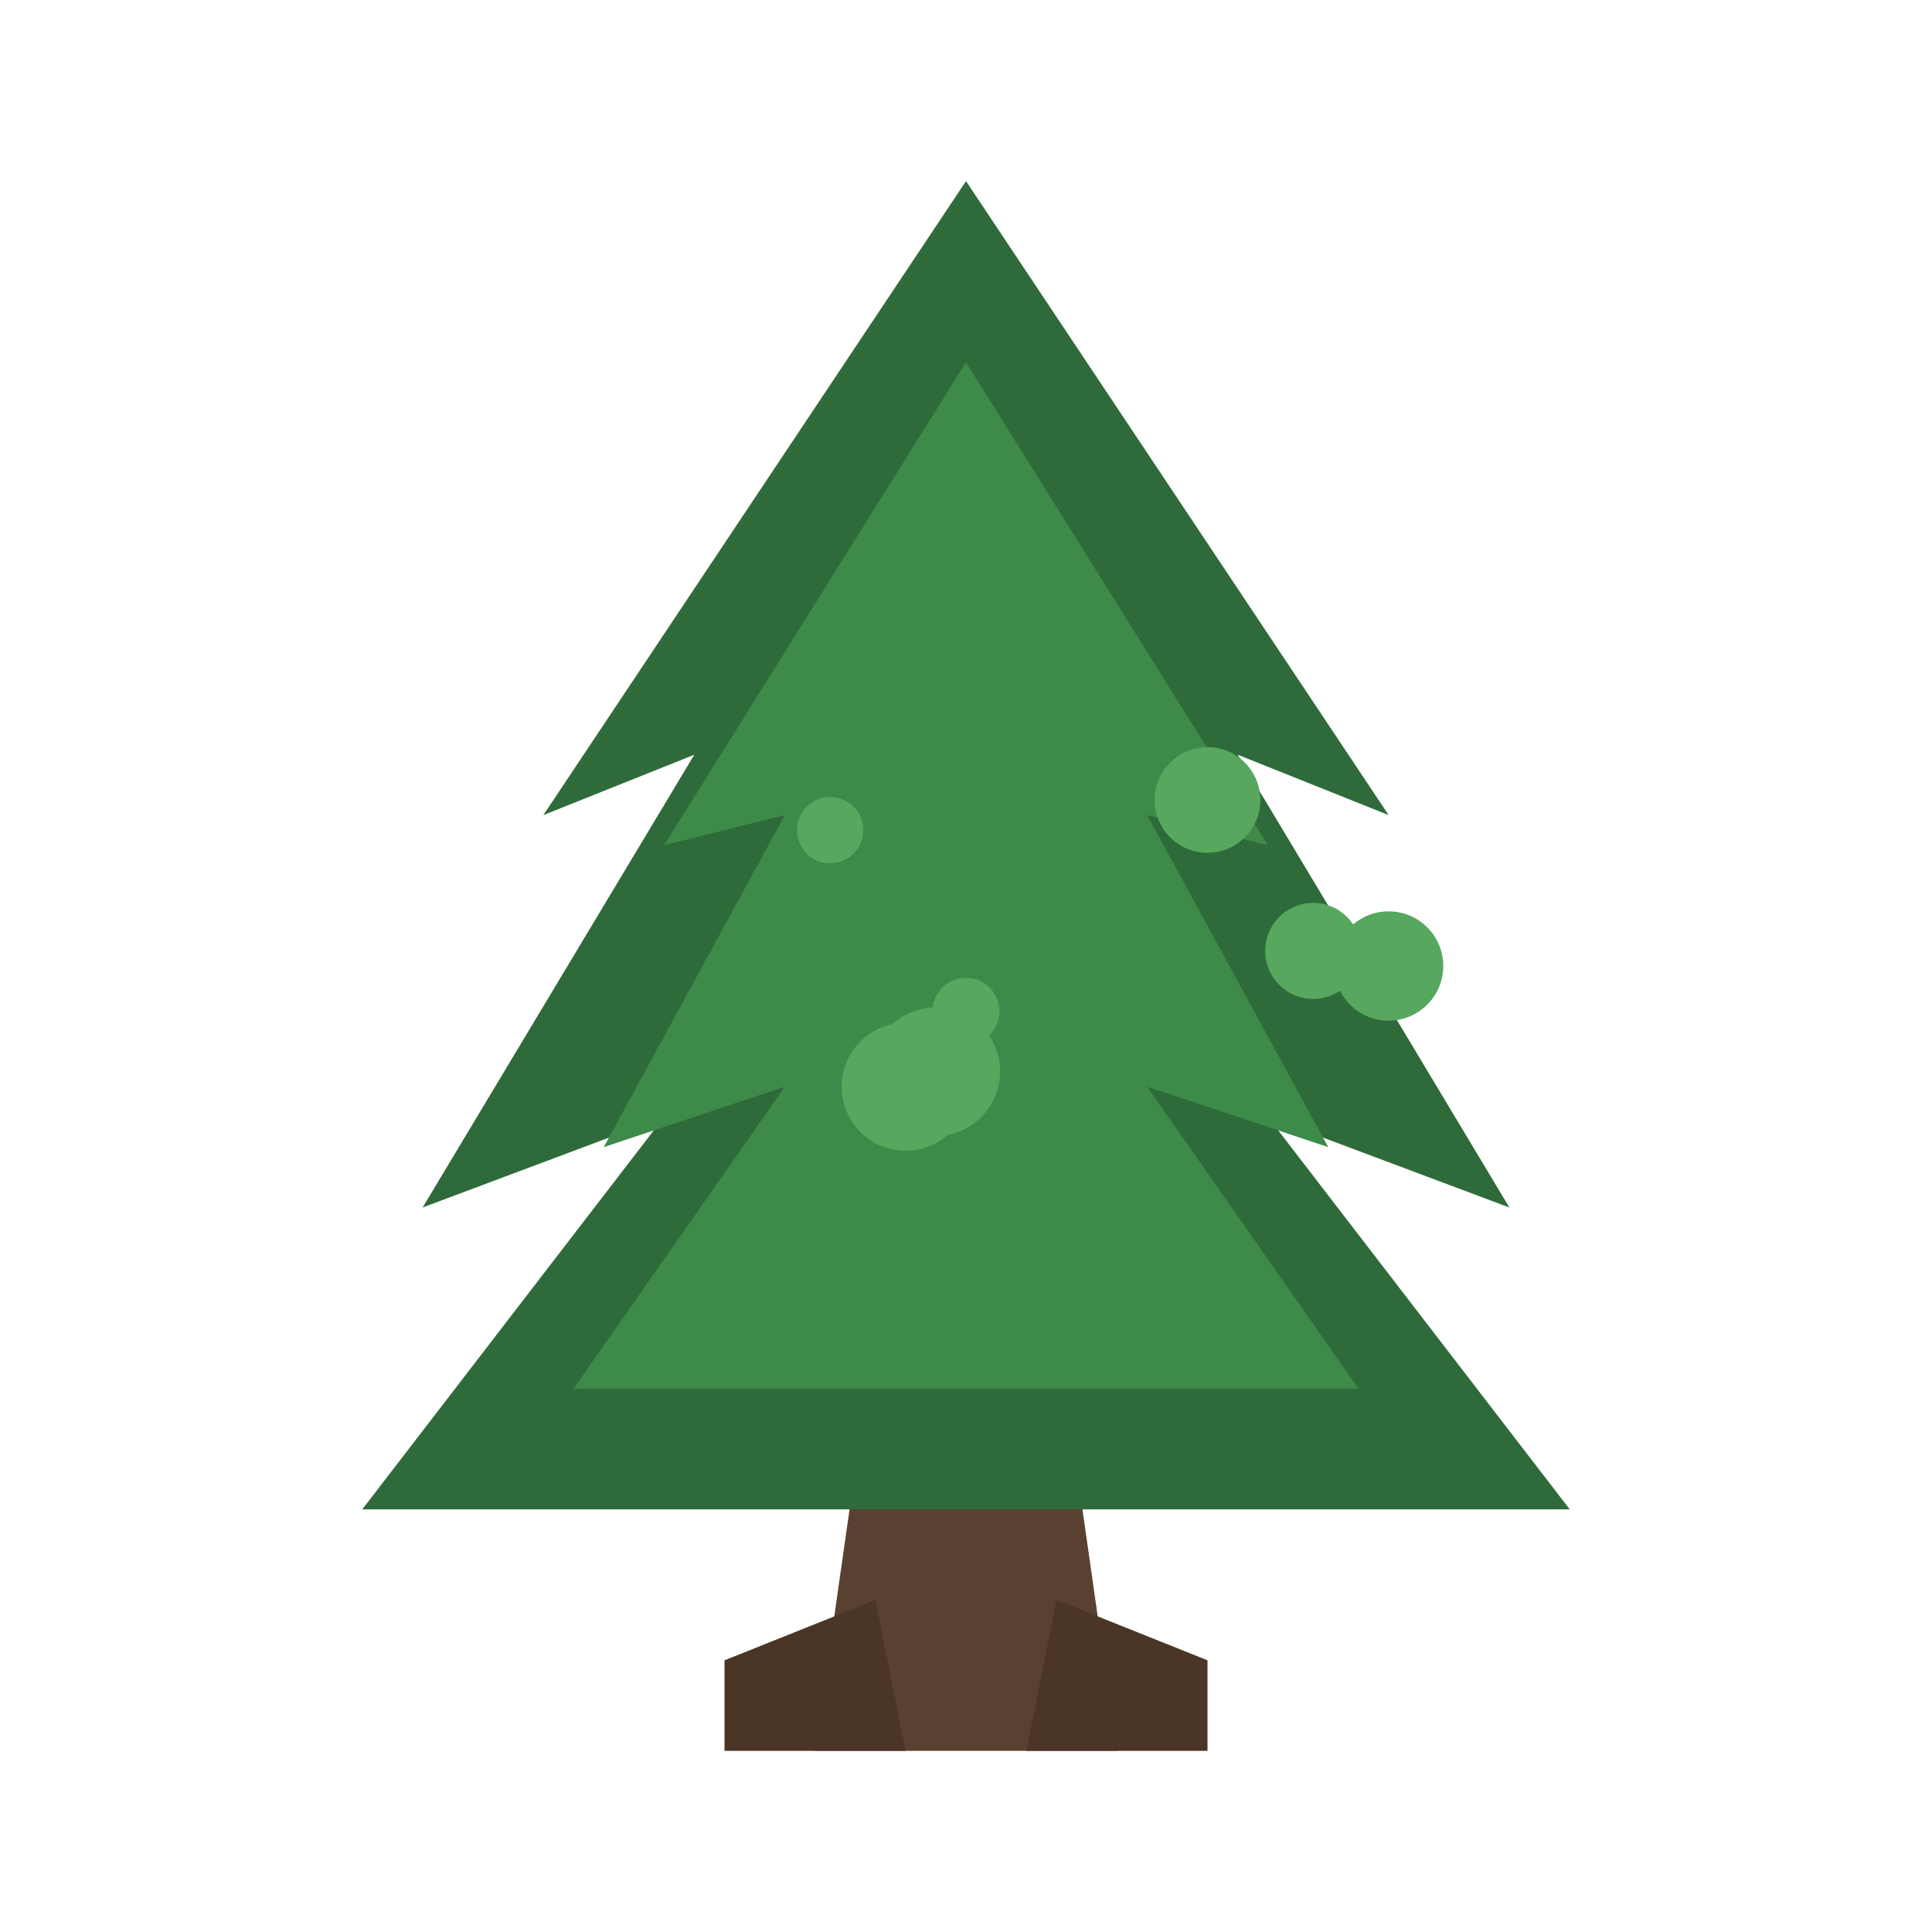
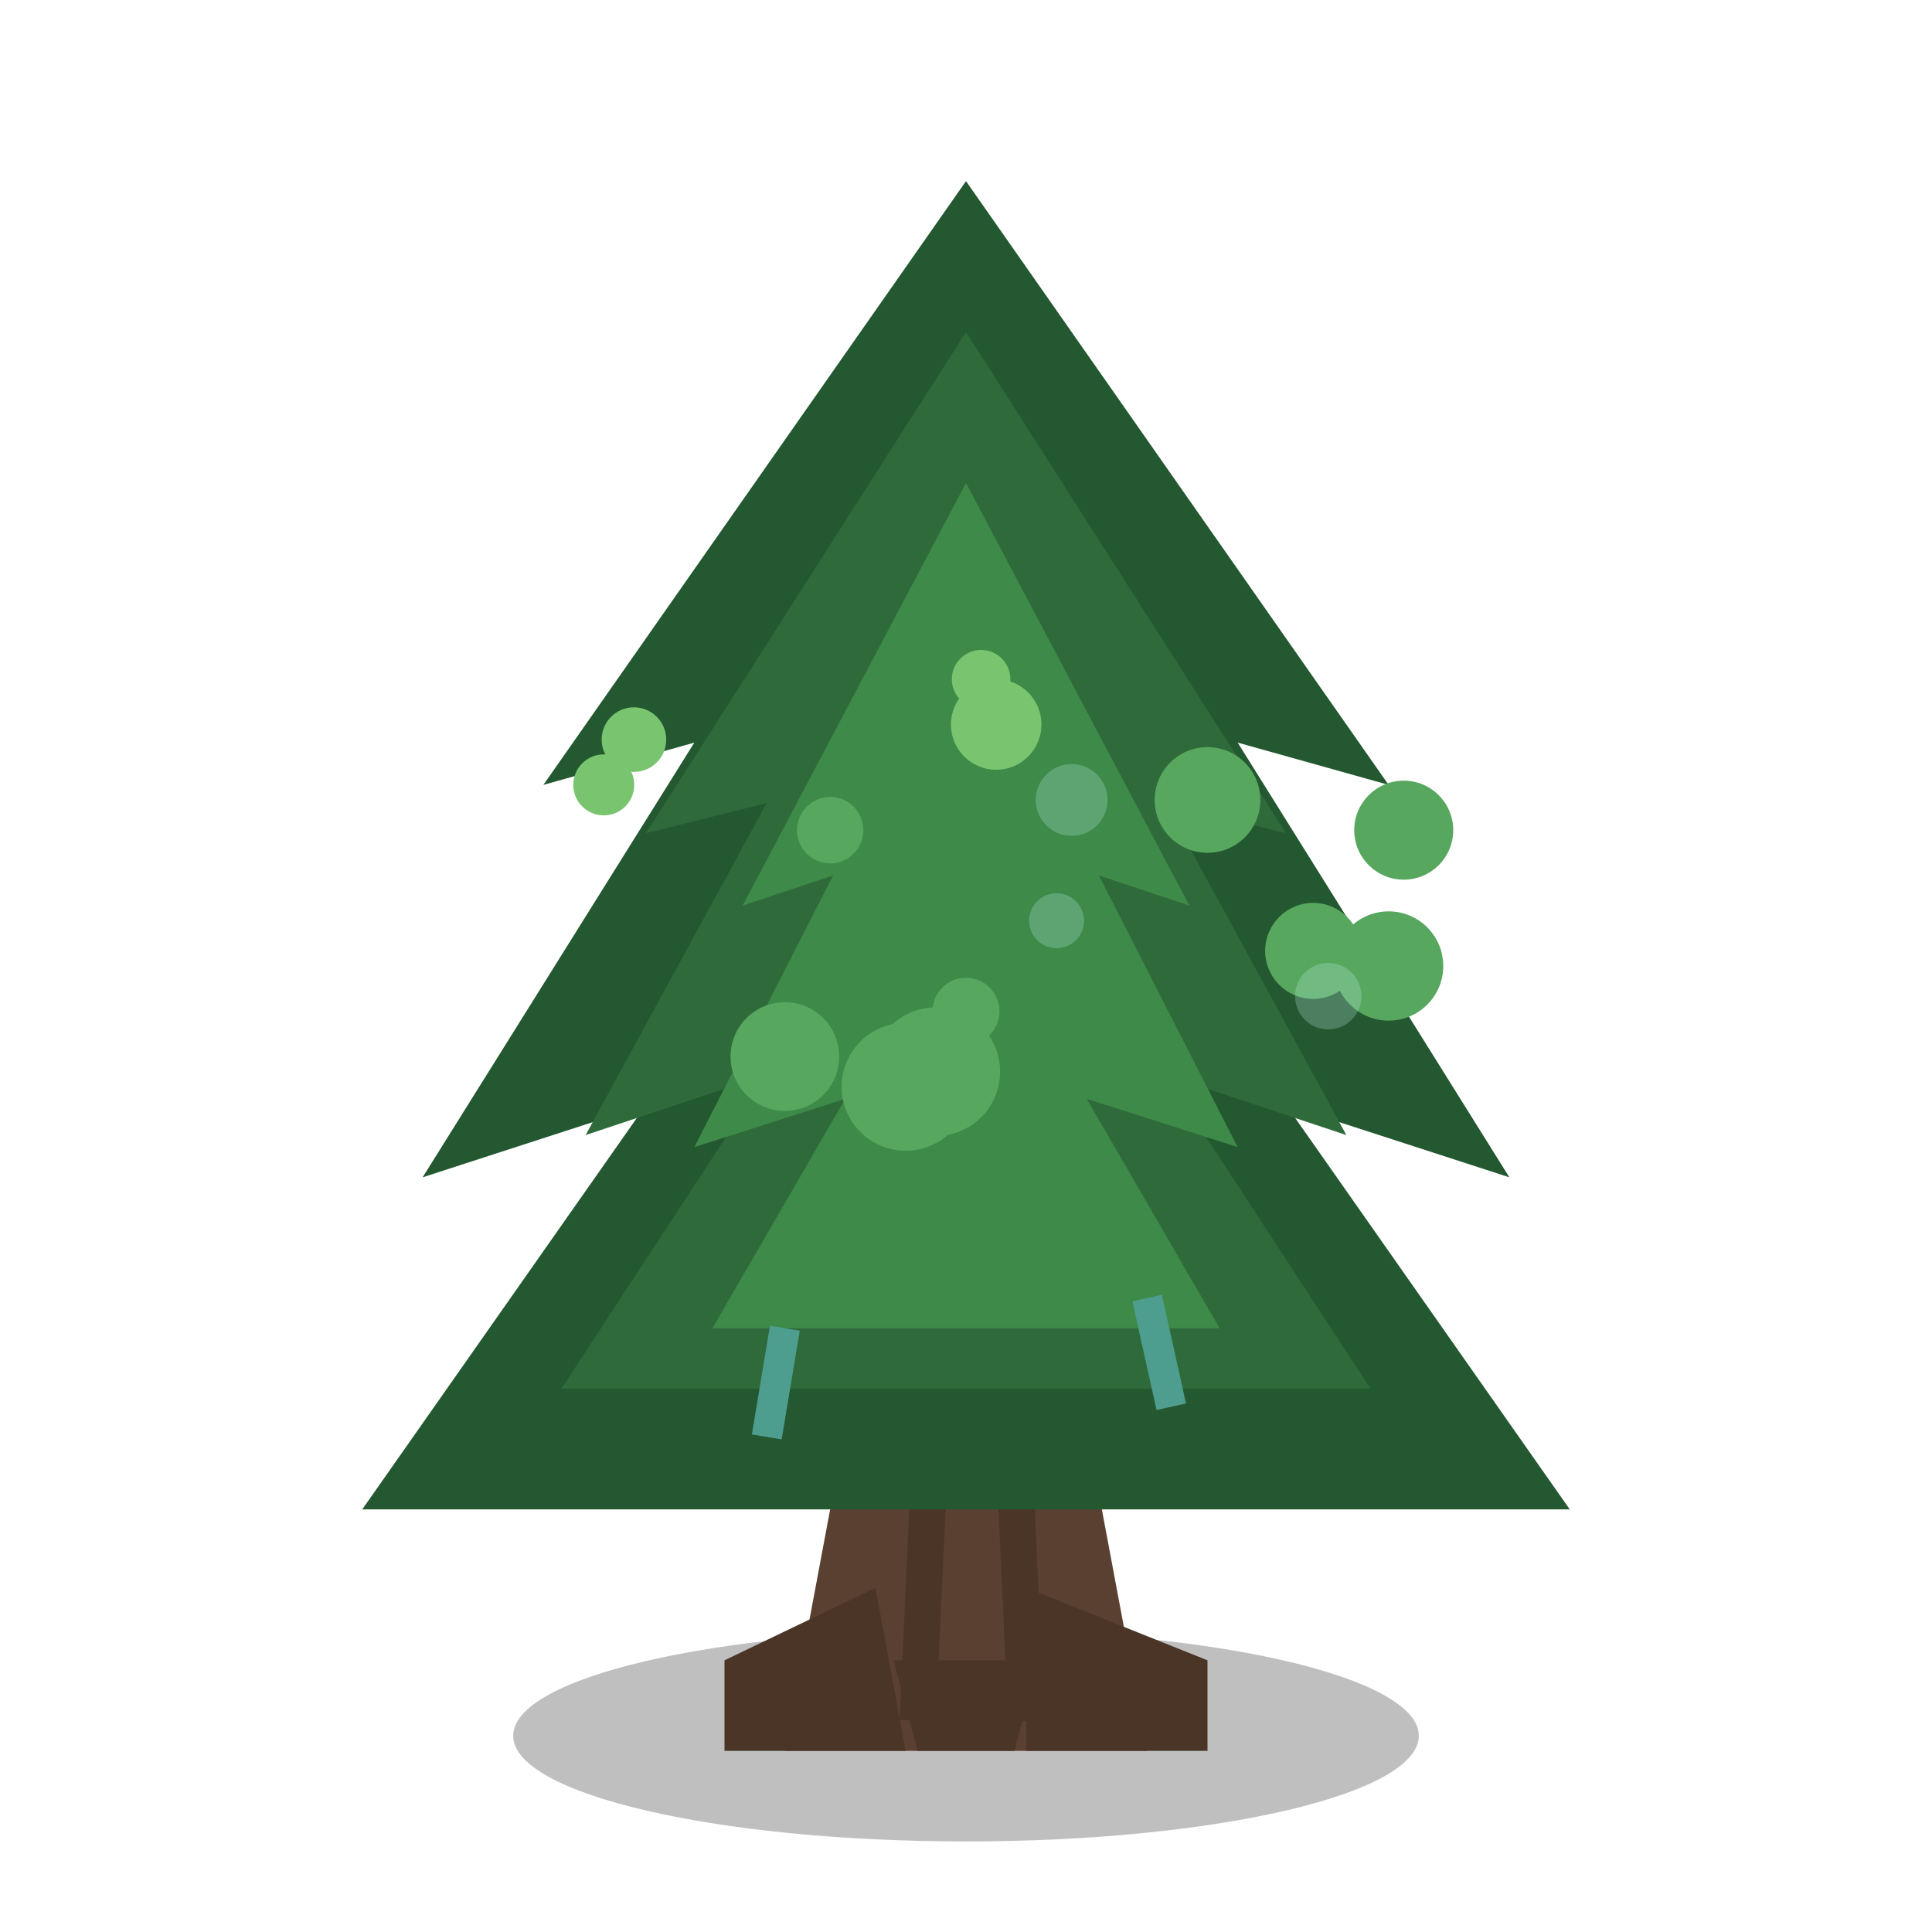
<svg xmlns="http://www.w3.org/2000/svg" width="64" height="64" viewBox="0 0 64 64">
-   <polygon points="29,44 35,44 37,58 27,58" fill="#5a4030" />
-   <polygon points="24,55 29,53 30,58 24,58" fill="#4a3526" />
-   <polygon points="35,53 40,55 40,58 34,58" fill="#4a3526" />
-   <polygon points="32,6 46,27 41,25 50,40 42,37 52,50 12,50 22,37 14,40 23,25 18,27" fill="#2f6b3a" />
-   <polygon points="32,12 42,28 38,27 44,38 38,36 45,46 19,46 26,36 20,38 26,27 22,28" fill="#3d8a49" />
+   <ellipse cx="32" cy="57.5" rx="15" ry="3.5" fill="#00000040" />
+   <polygon points="29,42 35,42 38,58 26,58" fill="#5a4030" />
+   <polyline points="31,44 30.4,57" fill="none" stroke="#4a3526" stroke-width="1.2" stroke-linejoin="round" />
+   <polyline points="33.4,44 34,57" fill="none" stroke="#4a3526" stroke-width="1.2" stroke-linejoin="round" />
+   <polygon points="24,55 29,52.6 30,58 24,58" fill="#4a3526" />
+   <polygon points="34,52.6 40,55 40,58 34,58" fill="#4a3526" />
+   <polygon points="29.6,55 34.4,55 33.6,58 30.4,58" fill="#4a3526" />
+   <polygon points="32,6 46,26 41,24.6 50,39 42.6,36.6 52,50 12,50 21.4,36.6 14,39 23,24.6 18,26" fill="#245830" />
+   <polygon points="32,11 42.6,27.6 38.6,26.6 44.6,37.6 38.6,35.6 45.4,46 18.6,46 25.4,35.6 19.4,37.6 25.4,26.6 21.4,27.6" fill="#2f6b3a" />
+   <polygon points="32,16 39.4,30 36.4,29 41,38 36,36.4 40.4,44 23.6,44 28,36.4 23,38 27.6,29 24.6,30" fill="#3d8a49" />
+   <polyline points="26,44 25.4,47.6" fill="none" stroke="#4e9e8f" stroke-width="1" stroke-linejoin="round" />
+   <polyline points="38,43 38.8,46.6" fill="none" stroke="#4e9e8f" stroke-width="1" stroke-linejoin="round" />
  <circle cx="40" cy="26.5" r="1.75" fill="#57a75f" />
  <circle cx="46" cy="32" r="1.81" fill="#57a75f" />
  <circle cx="43.5" cy="31.5" r="1.59" fill="#57a75f" />
  <circle cx="31" cy="35.5" r="2.13" fill="#57a75f" />
  <circle cx="32" cy="33.5" r="1.11" fill="#57a75f" />
  <circle cx="27.5" cy="27.5" r="1.1" fill="#57a75f" />
  <circle cx="30" cy="36" r="2.12" fill="#57a75f" />
+   <circle cx="46.5" cy="27.5" r="1.64" fill="#57a75f" />
+   <circle cx="26" cy="35" r="1.8" fill="#57a75f" />
+   <circle cx="33" cy="24" r="1.5" fill="#79c46f" />
+   <circle cx="20" cy="26" r="1.01" fill="#79c46f" />
+   <circle cx="32.5" cy="22.5" r="0.97" fill="#79c46f" />
+   <circle cx="21" cy="24.5" r="1.07" fill="#79c46f" />
+   <circle cx="35.5" cy="26.5" r="1.19" fill="#bff3ec40" />
+   <circle cx="44" cy="33" r="1.1" fill="#bff3ec40" />
+   <circle cx="35" cy="30.5" r="0.91" fill="#bff3ec40" />
</svg>
